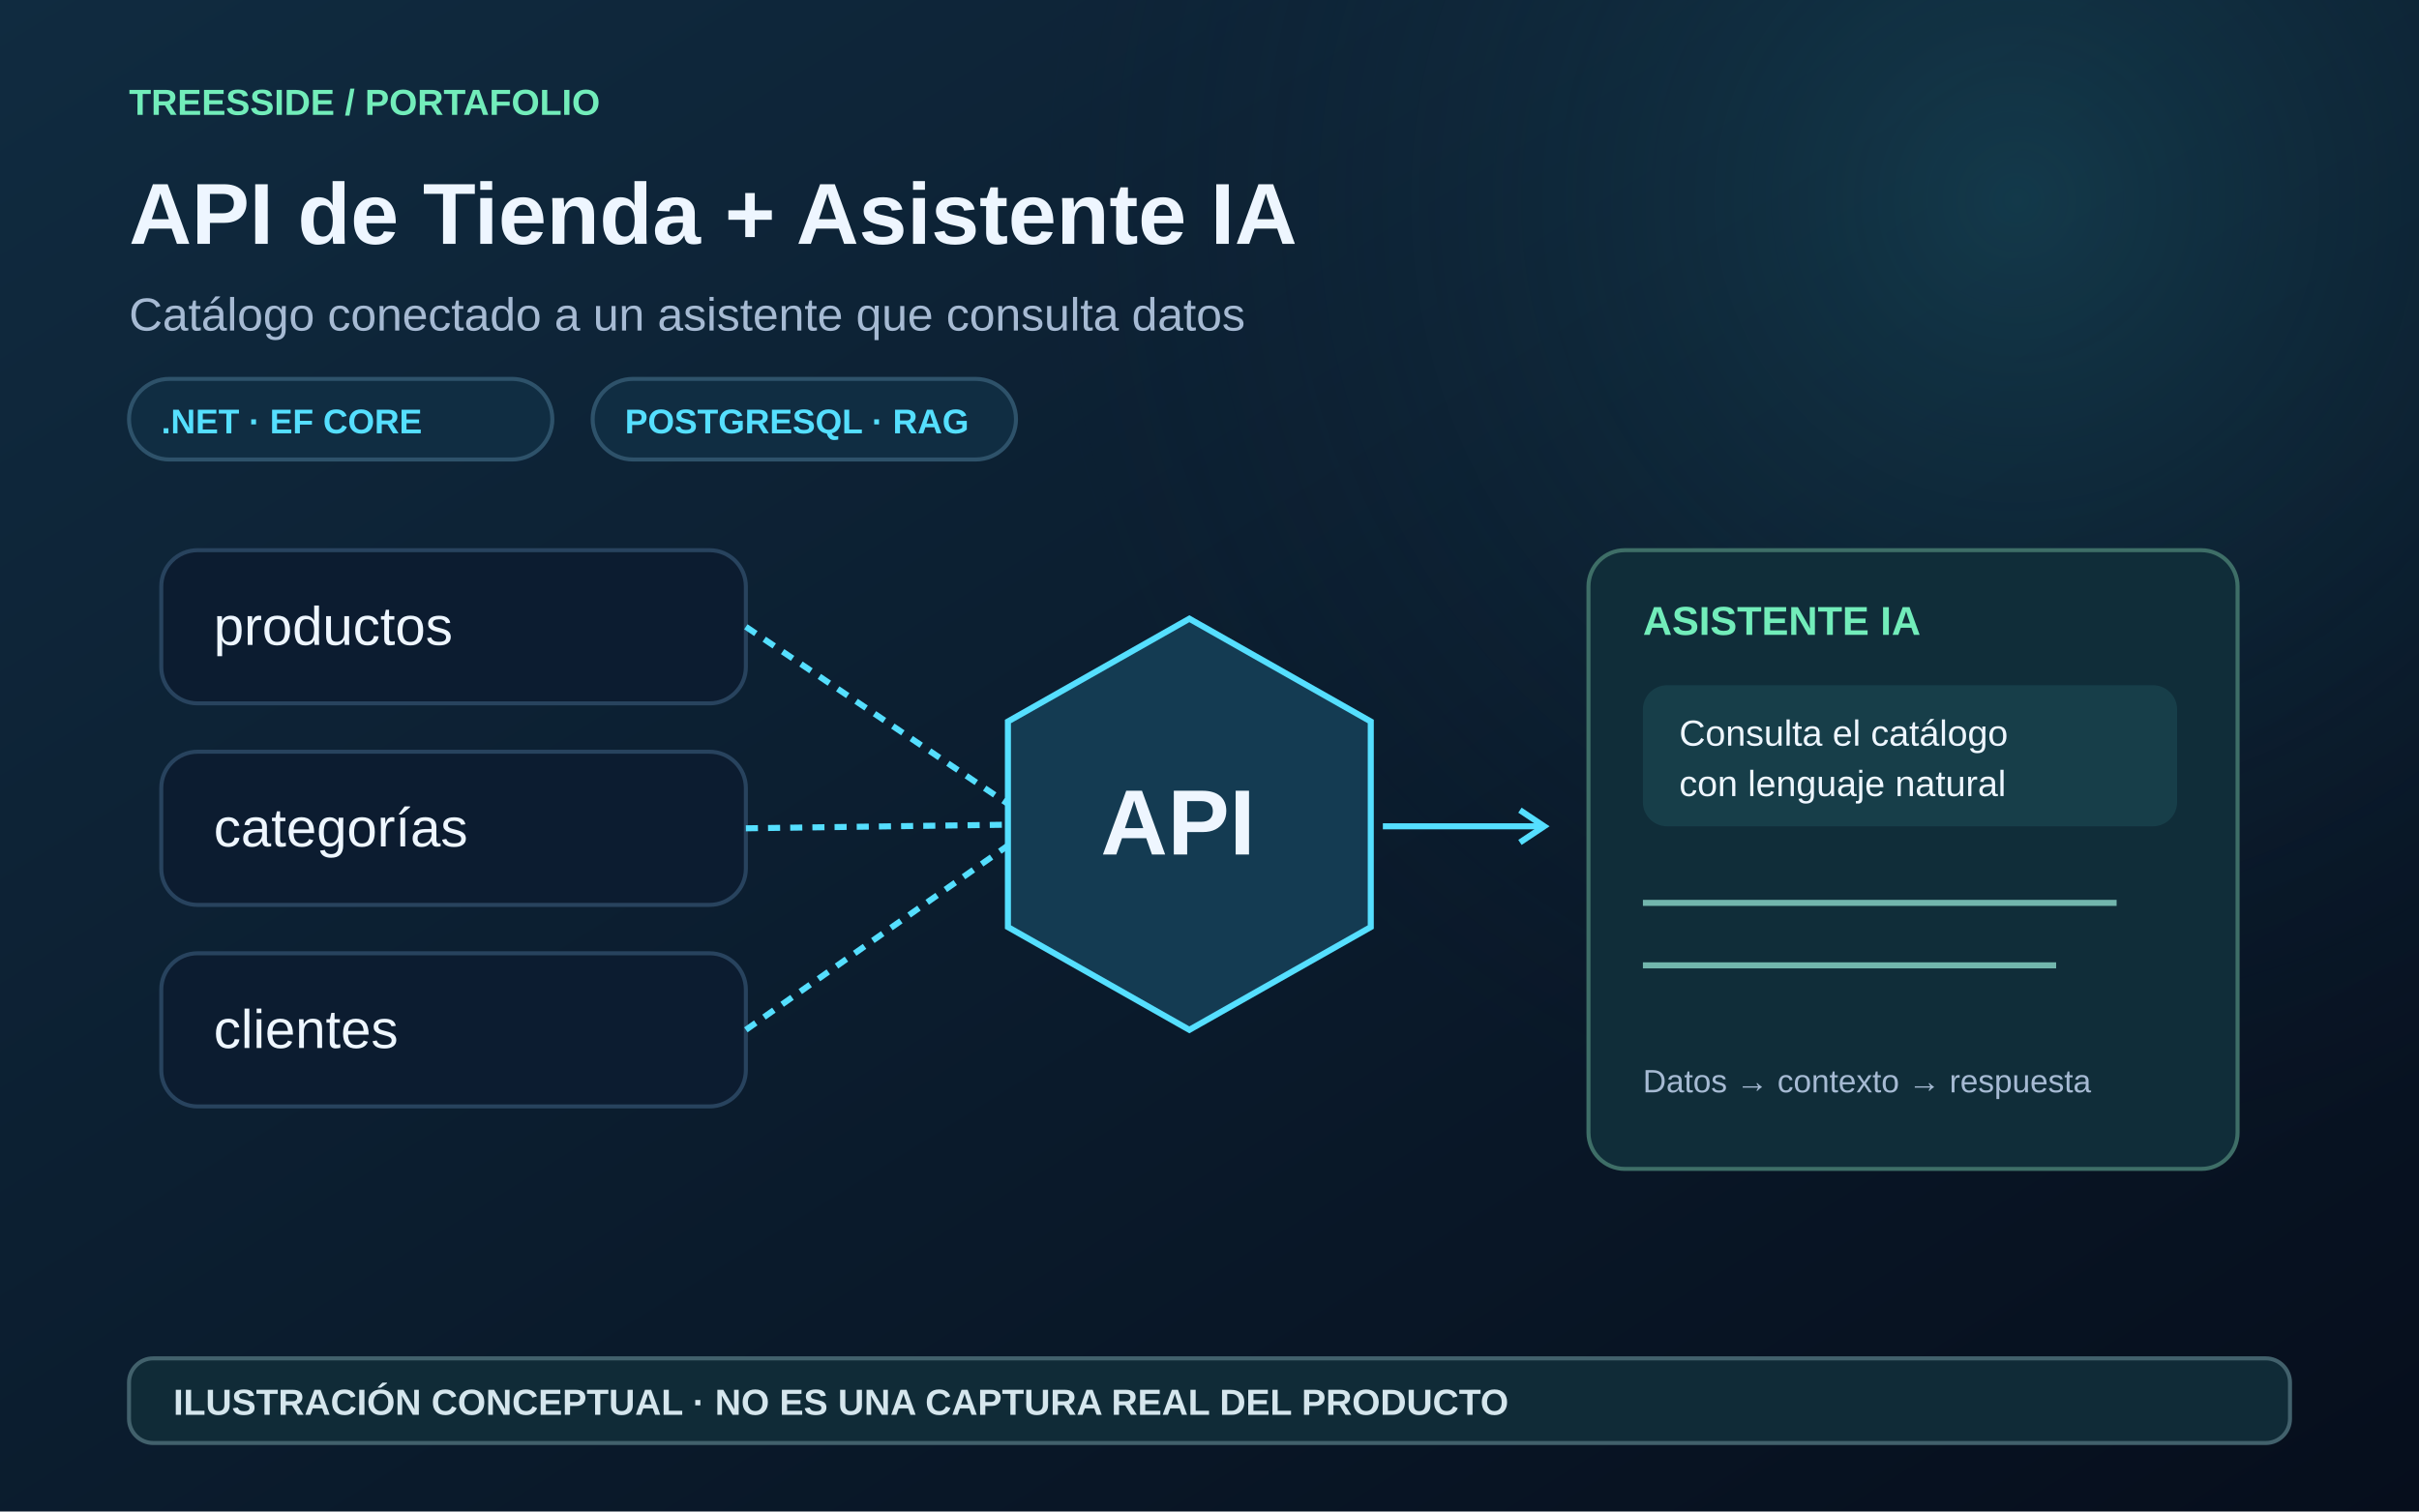
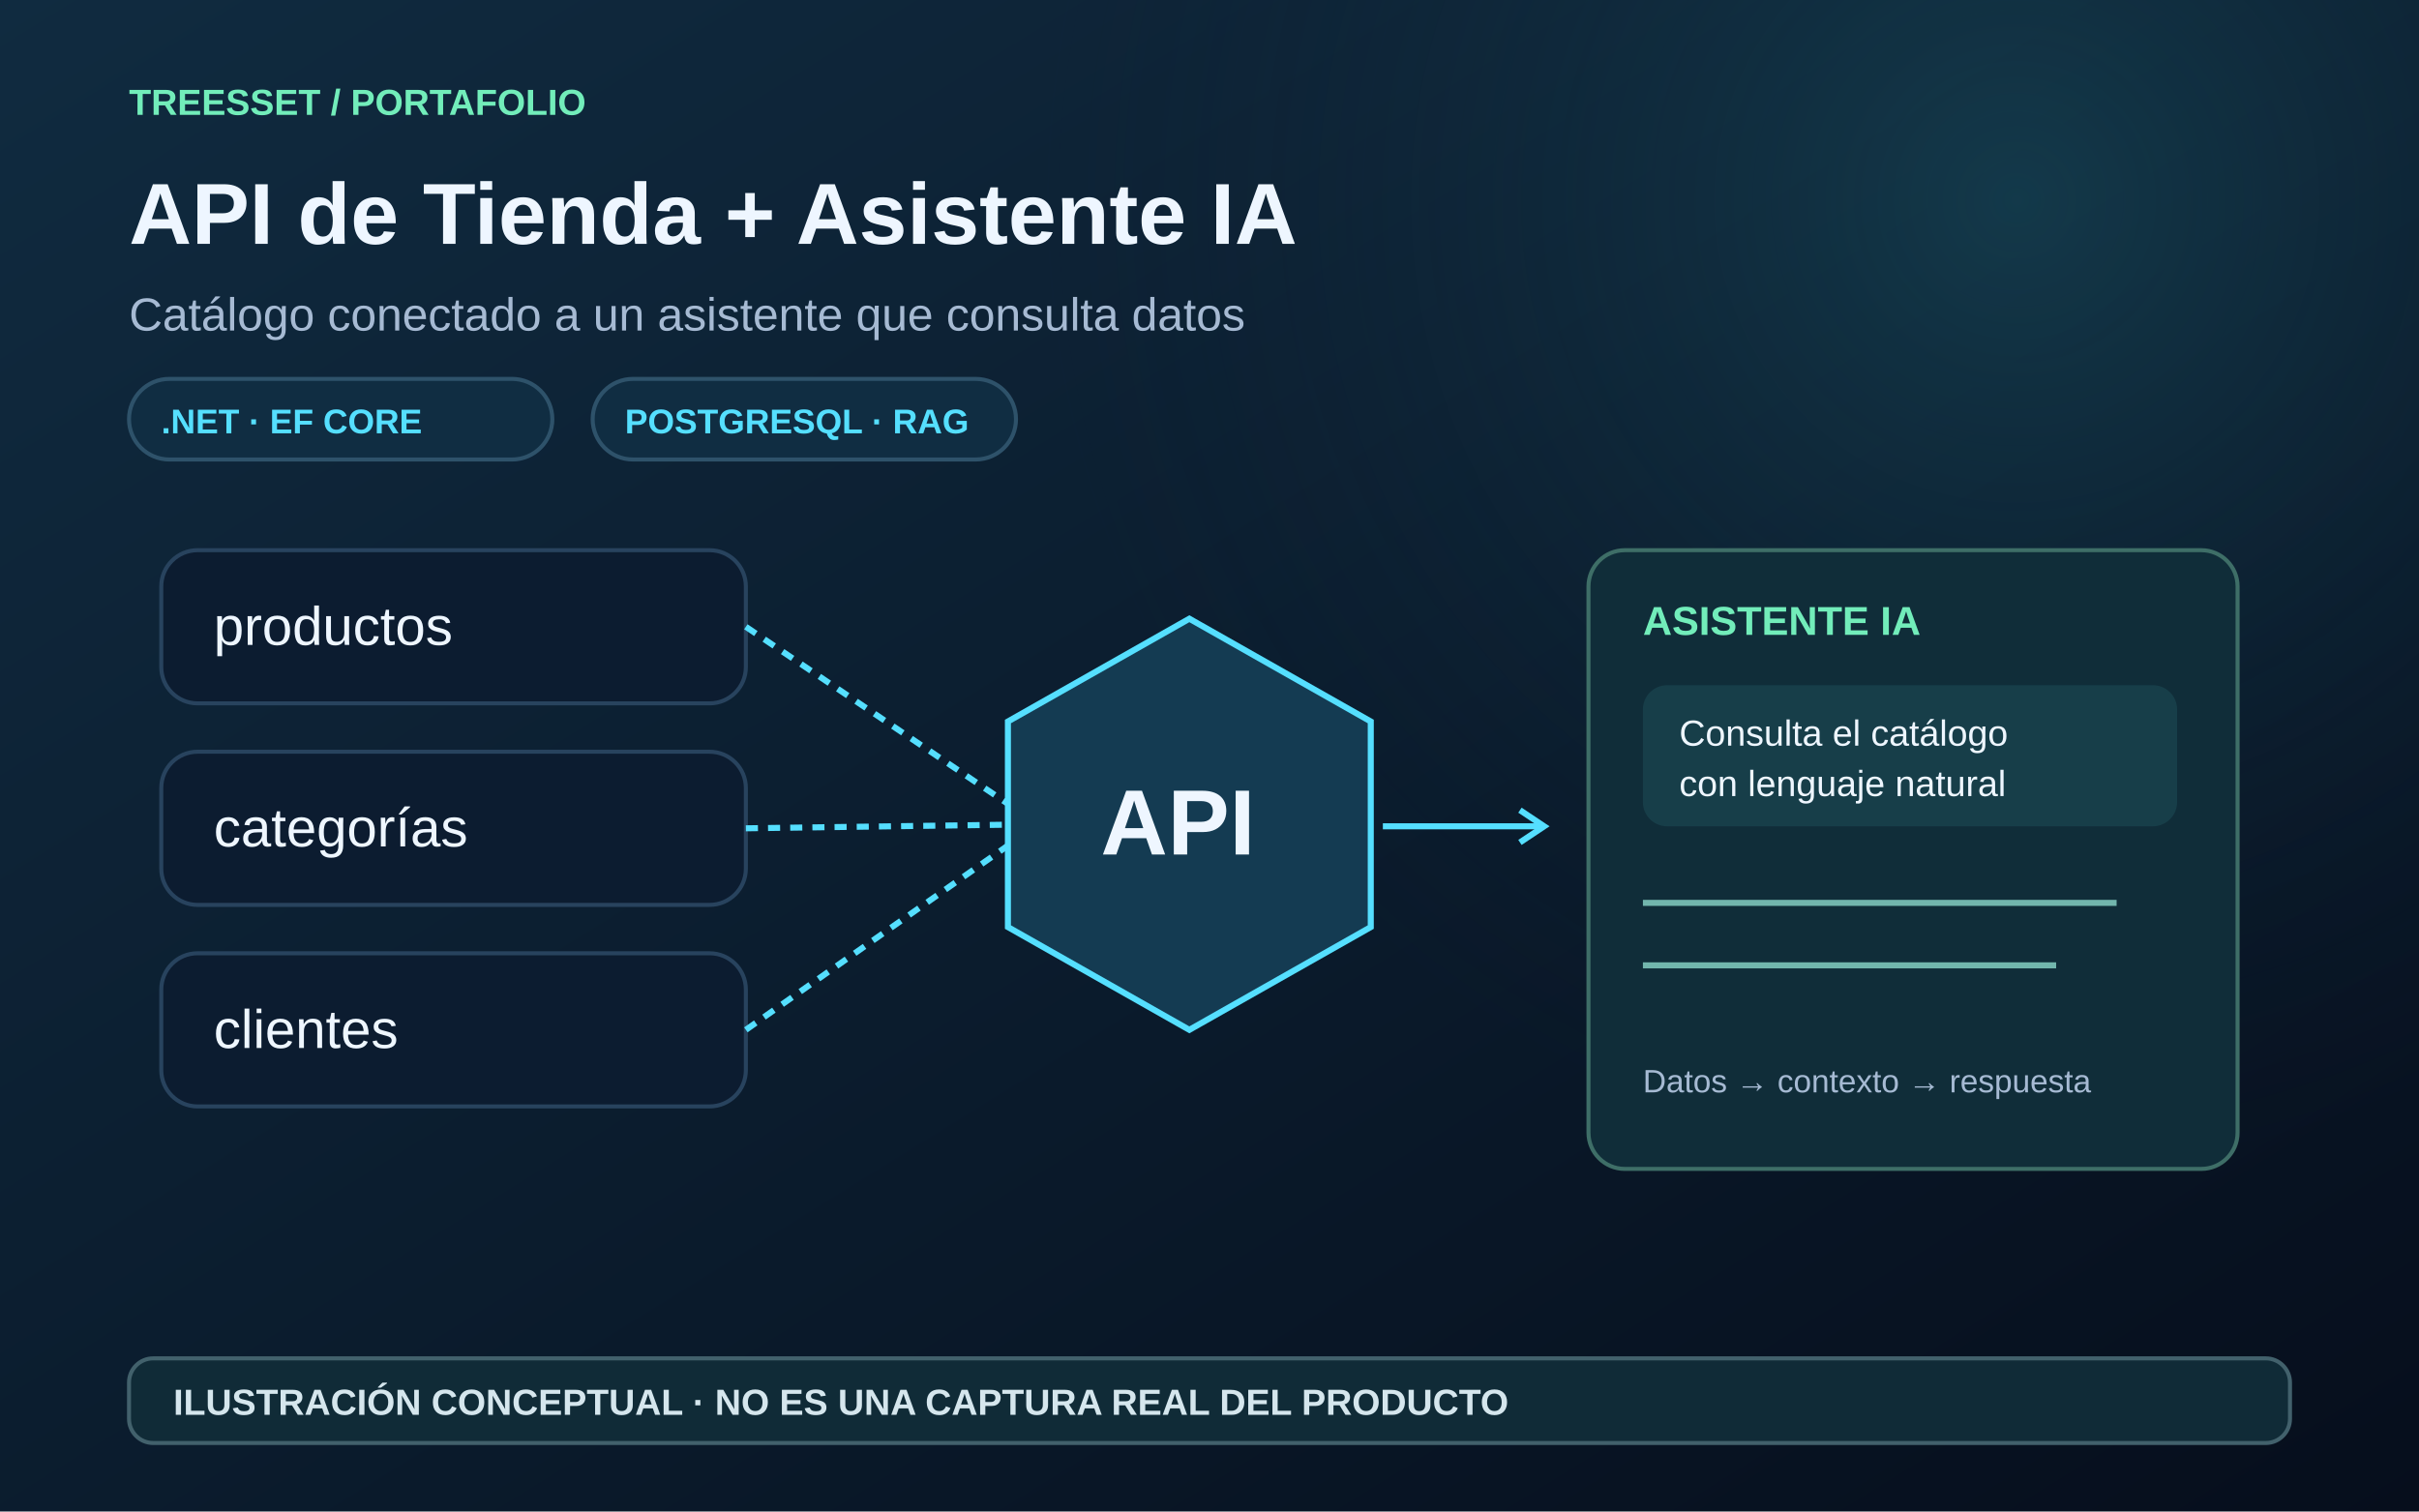
<svg xmlns="http://www.w3.org/2000/svg" width="1200" height="750" viewBox="0 0 1200 750">
  <defs>
    <linearGradient id="bg" x2="1" y2="1">
      <stop stop-color="#102b40" />
      <stop offset="1" stop-color="#060e1c" />
    </linearGradient>
    <radialGradient id="light">
      <stop stop-color="#1e6070" stop-opacity=".42" />
      <stop offset="1" stop-color="#102236" stop-opacity="0" />
    </radialGradient>
  </defs>
  <rect width="1200" height="750" fill="url(#bg)" />
  <circle cx="1000" cy="100" r="490" fill="url(#light)" />
  <g font-family="Segoe UI, Arial, sans-serif">
-     <text x="64" y="57" font-size="18" fill="#72edba" font-weight="700">TREESSIDE  /  PORTAFOLIO</text>
+     <text x="64" y="57" font-size="18" fill="#72edba" font-weight="700">TREESSET  /  PORTAFOLIO</text>
    <text x="64" y="121" font-size="43" fill="#eef6ff" font-weight="700">API de Tienda + Asistente IA</text>
    <text x="64" y="164" font-size="23" fill="#a6bad3" font-weight="400">Catálogo conectado a un asistente que consulta datos</text>
    <rect x="64" y="188" width="210" height="40" rx="20" fill="#102d42" stroke="#2e526a" stroke-width="2" />
    <text x="80" y="215" font-size="17" fill="#55dfff" font-weight="600">.NET · EF CORE</text>
    <rect x="294" y="188" width="210" height="40" rx="20" fill="#102d42" stroke="#2e526a" stroke-width="2" />
    <text x="310" y="215" font-size="17" fill="#55dfff" font-weight="600">POSTGRESQL · RAG</text>
    <rect x="80" y="273" width="290" height="76" rx="18" fill="#0c1c30" stroke="#28435e" stroke-width="2" />
    <text x="106" y="320" font-size="27" fill="#eef6ff" font-weight="400">productos</text>
    <path d="M370 311L515 409" fill="none" stroke="#55dfff" stroke-width="3" stroke-dasharray="6 5" />
    <rect x="80" y="373" width="290" height="76" rx="18" fill="#0c1c30" stroke="#28435e" stroke-width="2" />
    <text x="106" y="420" font-size="27" fill="#eef6ff" font-weight="400">categorías</text>
    <path d="M370 411L515 409" fill="none" stroke="#55dfff" stroke-width="3" stroke-dasharray="6 5" />
    <rect x="80" y="473" width="290" height="76" rx="18" fill="#0c1c30" stroke="#28435e" stroke-width="2" />
    <text x="106" y="520" font-size="27" fill="#eef6ff" font-weight="400">clientes</text>
    <path d="M370 511L515 409" fill="none" stroke="#55dfff" stroke-width="3" stroke-dasharray="6 5" />
    <path d="M590 307l90 51v102l-90 51-90-51V358Z" fill="#143b52" stroke="#55dfff" stroke-width="3" />
    <text x="546" y="424" font-size="46" fill="#eef6ff" font-weight="700">API</text>
    <path d="M686 410L766 410" fill="none" stroke="#55dfff" stroke-width="3" />
    <path d="M754 402l12 8-12 8" fill="none" stroke="#55dfff" stroke-width="3" />
    <rect x="788" y="273" width="322" height="307" rx="18" fill="#102d39" stroke="#3e6e67" stroke-width="2" />
    <text x="815" y="315" font-size="20" fill="#72edba" font-weight="700">ASISTENTE IA</text>
    <rect x="815" y="340" width="265" height="70" rx="12" fill="#173e49" stroke="none" stroke-width="2" />
    <text x="833" y="370" font-size="18" fill="#eef6ff" font-weight="400">Consulta el catálogo</text>
    <text x="833" y="395" font-size="18" fill="#eef6ff" font-weight="400">con lenguaje natural</text>
    <path d="M815 448L1050 448" fill="none" stroke="#72b6ad" stroke-width="3" />
    <path d="M815 479L1020 479" fill="none" stroke="#72b6ad" stroke-width="3" />
    <text x="815" y="542" font-size="16" fill="#a6bad3" font-weight="400">Datos → contexto → respuesta</text>
    <rect x="64" y="674" width="1072" height="42" rx="12" fill="#102b37" stroke="#42616c" stroke-width="2" />
    <text x="86" y="702" font-size="18" fill="#d5e6ed" font-weight="600">ILUSTRACIÓN CONCEPTUAL · NO ES UNA CAPTURA REAL DEL PRODUCTO</text>
  </g>
</svg>
